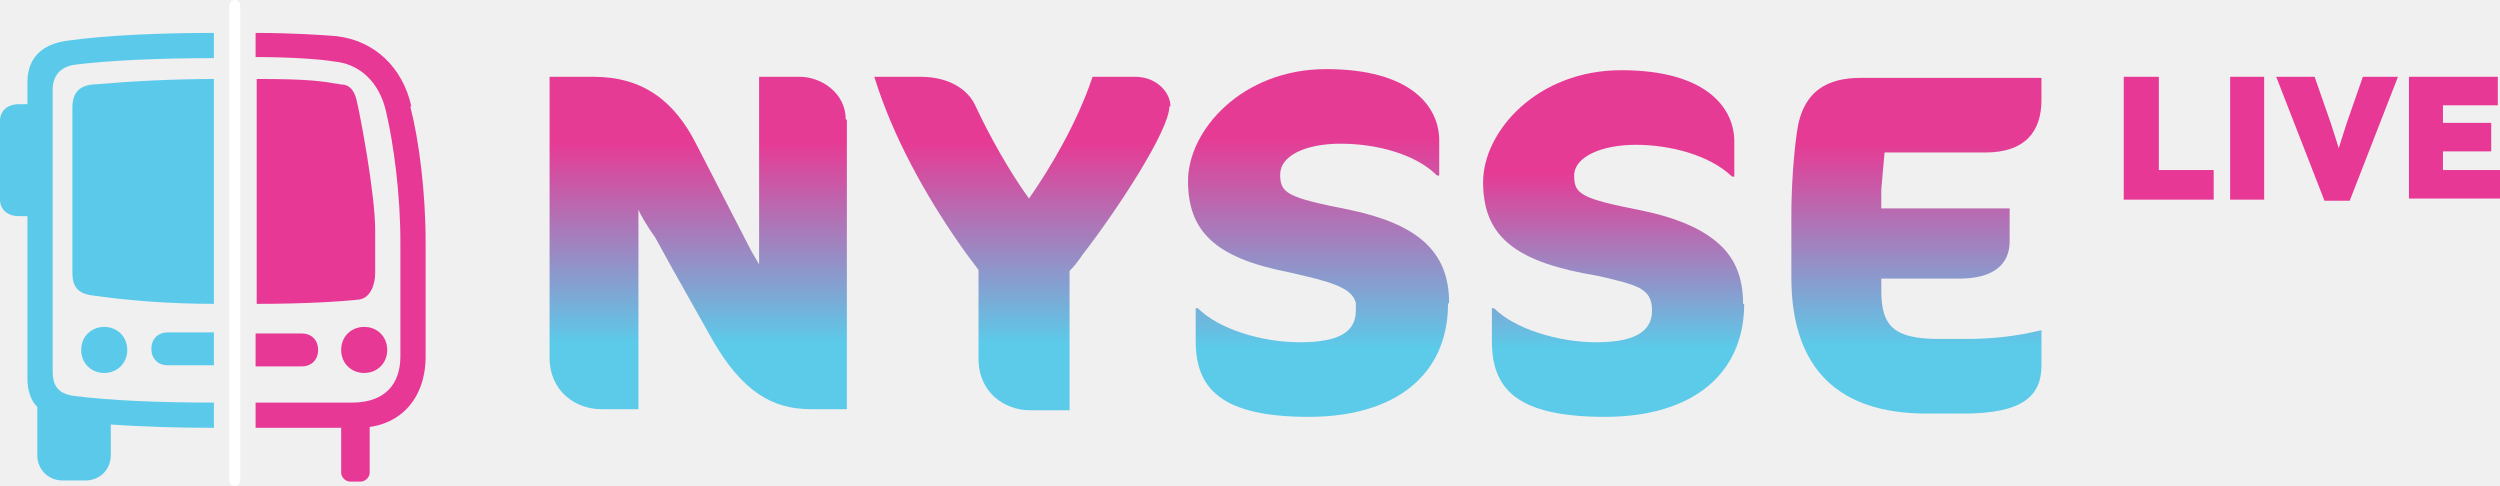
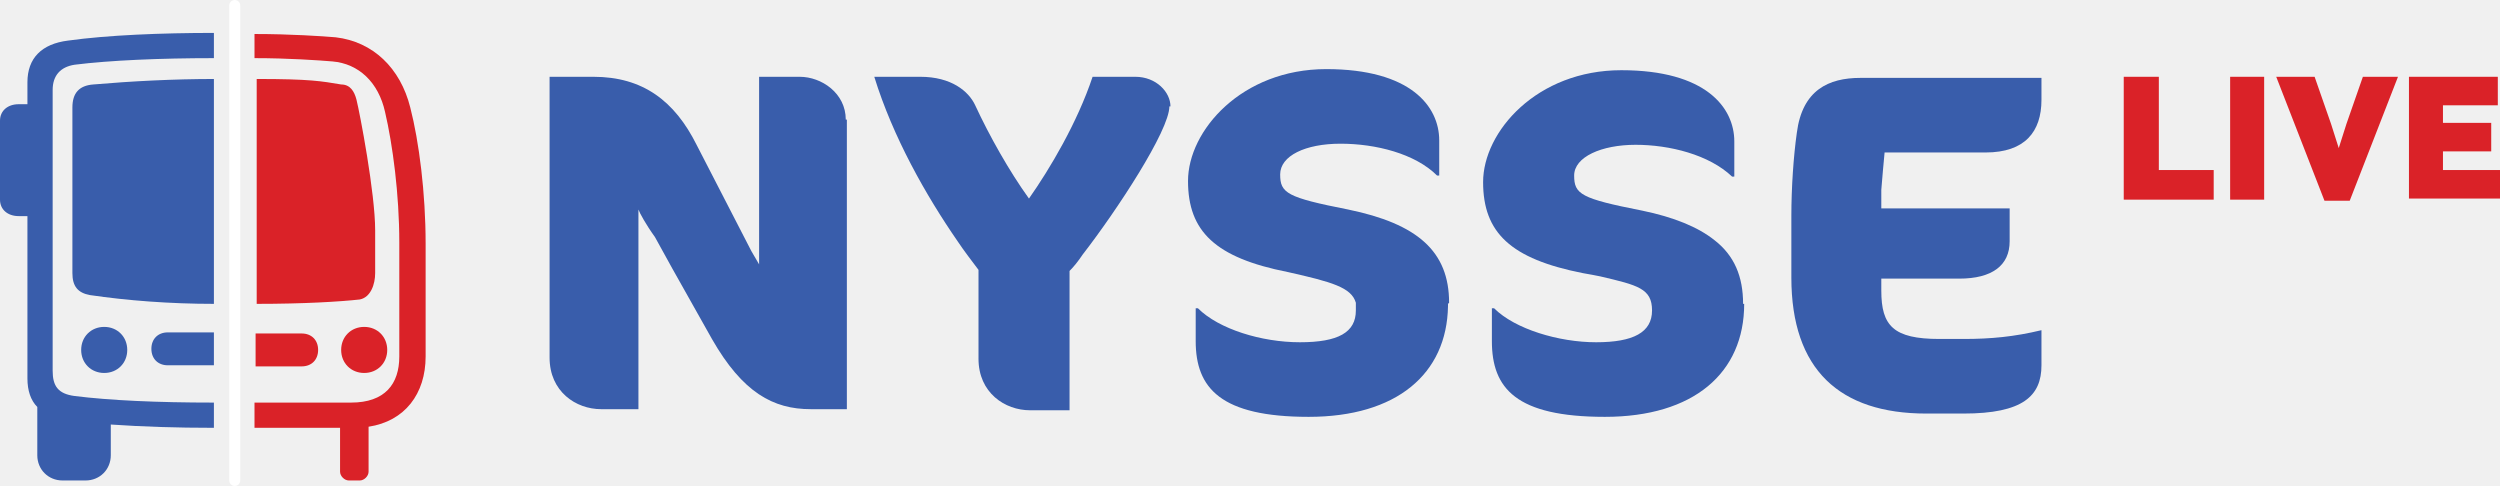
<svg xmlns="http://www.w3.org/2000/svg" id="Layer_2" data-name="Layer 2" viewBox="0 0 227.9 44.3">
  <defs>
    <style>
      .cls-1 {
        fill: #fff;
        stroke: #fff;
        stroke-linecap: round;
        stroke-miterlimit: 10;
      }

      .cls-2 {
-         fill: url(#linear-gradient);
+         fill: #395dab;
      }

-       .cls-2, .cls-3, .cls-4, .cls-5, .cls-6, .cls-7, .cls-8 {
+       .cls-2, .cls-3 {
        stroke-width: 0px;
      }

      .cls-3 {
-         fill: #e83895;
-       }
- 
-       .cls-4 {
-         fill: #5bcaea;
-       }
- 
-       .cls-5 {
-         fill: url(#linear-gradient-4);
-       }
- 
-       .cls-6 {
-         fill: url(#linear-gradient-2);
-       }
- 
-       .cls-7 {
-         fill: url(#linear-gradient-3);
-       }
- 
-       .cls-8 {
-         fill: url(#linear-gradient-5);
+         fill: #da2228;
      }
    </style>
-     <linearGradient id="linear-gradient" x1="63.7" y1="37.3" x2="63.7" y2="7" gradientUnits="userSpaceOnUse">
-       <stop offset=".2" stop-color="#5ccae9" />
-       <stop offset=".8" stop-color="#e63b95" />
-     </linearGradient>
-     <linearGradient id="linear-gradient-2" x1="93.1" y1="37.3" x2="93.1" y2="7" gradientUnits="userSpaceOnUse">
-       <stop offset=".2" stop-color="#5ccae9" />
-       <stop offset=".8" stop-color="#e63b95" />
-     </linearGradient>
-     <linearGradient id="linear-gradient-3" x1="120.1" y1="38" x2="120.1" y2="6.3" gradientUnits="userSpaceOnUse">
-       <stop offset=".2" stop-color="#5ccae9" />
-       <stop offset=".8" stop-color="#e63b95" />
-     </linearGradient>
-     <linearGradient id="linear-gradient-4" x1="147.2" y1="38" x2="147.2" y2="6.3" gradientUnits="userSpaceOnUse">
-       <stop offset=".2" stop-color="#5ccae9" />
-       <stop offset=".7" stop-color="#e63b95" />
-     </linearGradient>
-     <linearGradient id="linear-gradient-5" x1="174.6" y1="37.7" x2="174.6" y2="7" gradientUnits="userSpaceOnUse">
-       <stop offset=".2" stop-color="#5ccae9" />
-       <stop offset=".8" stop-color="#e63b95" />
-     </linearGradient>
  </defs>
  <g id="Layer_1-2" data-name="Layer 1">
    <g>
      <path class="cls-3" d="M34.2,21v3.9c0,1-.4,2.2-1.4,2.4-1.8.2-5.1.4-9.4.4h0V7.2s0,0,0,0c4.9,0,5.9.2,7.7.5.8,0,1.2.6,1.4,1.4.3,1.2,1.7,8.5,1.7,11.9Z" />
-       <path class="cls-3" d="M37.5,9.7c-.8-3.6-3.4-6-6.8-6.4-1.1-.1-4.1-.3-7.4-.3h0v2.2h0c3.1,0,6,.2,7.1.4,2.4.2,4.2,1.9,4.8,4.6.7,3,1.3,7.5,1.3,11.9v10.4c0,2.5-1.4,4.2-4.4,4.2h-8.8v2.3s9.3,0,9.3,0c3.9,0,6.2-2.7,6.2-6.5v-10.4c0-4.6-.6-9.3-1.4-12.4Z" />
+       <path class="cls-3" d="M38.8,22.1v10.4c0,3.4-1.9,5.9-5.2,6.4v4.1c0,.4-.4.8-.8.8h-1c-.4,0-.8-.4-.8-.8v-4h-7.8v-2.3h8.8c3.1,0,4.4-1.7,4.4-4.2v-10.4c0-4.4-.6-8.9-1.3-11.9-.6-2.7-2.4-4.4-4.8-4.6-1.2-.1-4-.3-7.1-.3h0v-2.2h0c3.3,0,6.2.2,7.4.3,3.4.4,5.9,2.8,6.8,6.4.8,3.1,1.4,7.8,1.4,12.4Z" />
    </g>
    <g>
-       <path class="cls-4" d="M19.5,7.2v20.5c-4,0-7.9-.3-11.3-.8-1.1-.2-1.6-.8-1.6-2v-15.1c0-1.3.6-2,1.9-2.1,3.5-.3,7.3-.5,11.1-.5Z" />
-       <path class="cls-4" d="M19.5,30.3v3h-4.2c-.9,0-1.5-.6-1.5-1.5s.6-1.5,1.5-1.5h4.2Z" />
-       <path class="cls-4" d="M11.6,31.9c0,1.2-.9,2.1-2.1,2.1s-2.1-.9-2.1-2.1.9-2.1,2.1-2.1,2.1.9,2.1,2.1Z" />
-       <path class="cls-4" d="M6.8,5.9c3.2-.4,7.8-.6,12.7-.6h0v-2.3h0c-4.8,0-9.7.2-13.3.7-2.4.3-3.7,1.6-3.7,3.8v2h-.8c-1,0-1.7.6-1.7,1.5v7.2c0,.9.7,1.5,1.7,1.5h.8v14.8c0,1.1.3,2,.9,2.6v4.4c0,1.3,1,2.3,2.3,2.3h2.1c1.3,0,2.3-1,2.3-2.3v-2.8c2.9.2,6,.3,9.4.3h0v-2.3h0c-5.2,0-9.5-.2-12.7-.6-1.5-.2-2-.9-2-2.3V8.2c0-1.3.7-2.1,2-2.3Z" />
+       <path class="cls-2" d="M19.5,7.2v20.5c-4,0-7.9-.3-11.3-.8-1.1-.2-1.6-.8-1.6-2v-15.1c0-1.3.6-2,1.9-2.1,3.5-.3,7.3-.5,11.1-.5Z" />
+       <path class="cls-2" d="M19.5,30.3v3h-4.2c-.9,0-1.5-.6-1.5-1.5s.6-1.5,1.5-1.5h4.2Z" />
+       <path class="cls-2" d="M11.6,31.9c0,1.2-.9,2.1-2.1,2.1s-2.1-.9-2.1-2.1.9-2.1,2.1-2.1,2.1.9,2.1,2.1Z" />
+       <path class="cls-2" d="M6.8,5.9c3.2-.4,7.8-.6,12.7-.6h0v-2.3h0c-4.8,0-9.7.2-13.3.7-2.4.3-3.7,1.6-3.7,3.8v2h-.8c-1,0-1.7.6-1.7,1.5v7.2c0,.9.7,1.5,1.7,1.5h.8v14.8c0,1.1.3,2,.9,2.6v4.4c0,1.3,1,2.3,2.3,2.3h2.1c1.3,0,2.3-1,2.3-2.3v-2.8c2.9.2,6,.3,9.4.3h0v-2.3h0c-5.2,0-9.5-.2-12.7-.6-1.5-.2-2-.9-2-2.3V8.2c0-1.3.7-2.1,2-2.3Z" />
    </g>
    <path class="cls-3" d="M35.3,31.9c0,1.2-.9,2.1-2.1,2.1s-2.1-.9-2.1-2.1.9-2.1,2.1-2.1,2.1.9,2.1,2.1Z" />
    <path class="cls-3" d="M23.3,33.4v-3h4.2c.9,0,1.5.6,1.5,1.5s-.6,1.5-1.5,1.5h-4.2Z" />
    <line class="cls-1" x1="21.4" y1=".5" x2="21.4" y2="43.8" />
-     <path class="cls-3" d="M31.1,38.6h2.6v4.5c0,.4-.4.8-.8.8h-1c-.4,0-.8-.4-.8-.8v-4.5h0Z" />
    <g>
      <path class="cls-2" d="M77.2,10.9v26.4h-3.3c-3.4,0-6.2-1.5-9-6.4l-3.6-6.4-1.6-2.9c-.8-1.1-1.4-2.2-1.5-2.5v18.2h-3.4c-2.3,0-4.7-1.6-4.7-4.7V7h4c4.5,0,7.4,2.2,9.4,6.2l5,9.7.7,1.2V7h3.7c2,0,4.2,1.5,4.2,3.9Z" />
-       <path class="cls-6" d="M106.6,9.7c0,2.2-4.8,9.5-7.9,13.5-.4.6-.8,1.1-1.2,1.5v12.7h-3.6c-2.3,0-4.7-1.6-4.7-4.7v-8.1c-.6-.8-1.3-1.7-1.9-2.6h0c-2.9-4.2-5.9-9.5-7.6-15h4.2c2.8,0,4.4,1.3,5,2.6,1.3,2.8,3.1,6,4.9,8.5,1.9-2.7,4.4-6.9,5.8-11.1h3.9c1.9,0,3.2,1.4,3.2,2.7Z" />
-       <path class="cls-7" d="M132,27.7v.2c-.1,6.2-4.7,10.1-12.7,10.1s-10.3-2.6-10.3-6.9v-3h.2c1.9,1.9,5.8,3.1,9.3,3.1s5.1-.9,5.1-2.9,0-.4,0-.7c-.4-1.4-2.2-1.9-6.2-2.8-6.6-1.3-9.1-3.7-9.1-8.3s4.9-10.2,12.6-10.2,10.3,3.4,10.3,6.5v3.2h-.2c-2-2-5.6-2.9-8.8-2.9s-5.5,1.1-5.5,2.8.6,2.1,6.2,3.2c6.3,1.3,9.2,3.8,9.2,8.5Z" />
-       <path class="cls-5" d="M159,27.7c0,6.3-4.6,10.3-12.7,10.3s-10.3-2.6-10.3-6.9v-3h.2c1.9,1.9,5.9,3.1,9.3,3.1s5.1-.9,5.1-2.9-1.3-2.3-4.7-3.1h0c-.5-.1-1-.2-1.6-.3-6.6-1.3-9.1-3.7-9.1-8.3s4.9-10.2,12.6-10.2,10.3,3.4,10.3,6.5h0v3.2h-.2c-2.1-2-5.7-2.9-8.8-2.9s-5.6,1.1-5.6,2.8.6,2.1,6.2,3.2c2.9.6,5.1,1.5,6.6,2.7,1.8,1.4,2.6,3.3,2.6,5.8Z" />
-       <path class="cls-8" d="M171.5,17.2c0,.7,0,1.2,0,1.8h11.7v3c0,2.2-1.6,3.4-4.6,3.4h-7.1v1.1c0,3.2,1.1,4.4,5.3,4.4h2.2c2.5,0,4.6-.2,7.1-.8v3.2c0,2.8-1.7,4.4-7.1,4.4h-3.4c-7.9,0-12.3-4-12.3-12.4v-5.6c0-2.6.2-5.5.5-7.6.5-3.9,2.9-5,5.8-5h16.5v2c0,2.9-1.5,4.8-5.1,4.8h-9.2c-.1,1-.2,2.2-.3,3.4Z" />
+       <path class="cls-2" d="M106.6,9.7c0,2.2-4.8,9.5-7.9,13.5-.4.6-.8,1.1-1.2,1.5v12.7h-3.6c-2.3,0-4.7-1.6-4.7-4.7v-8.1c-.6-.8-1.3-1.7-1.9-2.6h0c-2.9-4.2-5.9-9.5-7.6-15h4.2c2.8,0,4.4,1.3,5,2.6,1.3,2.8,3.1,6,4.9,8.5,1.9-2.7,4.4-6.9,5.8-11.1h3.9c1.9,0,3.2,1.4,3.2,2.7Z" />
+       <path class="cls-2" d="M132,27.7v.2c-.1,6.2-4.7,10.1-12.7,10.1s-10.3-2.6-10.3-6.9v-3h.2c1.9,1.9,5.8,3.1,9.3,3.1s5.1-.9,5.1-2.9,0-.4,0-.7c-.4-1.4-2.2-1.9-6.2-2.8-6.6-1.3-9.1-3.7-9.1-8.3s4.9-10.2,12.6-10.2,10.3,3.4,10.3,6.5v3.2h-.2c-2-2-5.6-2.9-8.8-2.9s-5.5,1.1-5.5,2.8.6,2.1,6.2,3.2c6.3,1.3,9.2,3.8,9.2,8.5Z" />
+       <path class="cls-2" d="M159,27.7c0,6.3-4.6,10.3-12.7,10.3s-10.3-2.6-10.3-6.9v-3h.2c1.9,1.9,5.9,3.1,9.3,3.1s5.1-.9,5.1-2.9-1.3-2.3-4.7-3.1h0c-.5-.1-1-.2-1.6-.3-6.6-1.3-9.1-3.7-9.1-8.3s4.9-10.2,12.6-10.2,10.3,3.4,10.3,6.5h0v3.2h-.2c-2.1-2-5.7-2.9-8.8-2.9s-5.6,1.1-5.6,2.8.6,2.1,6.2,3.2c2.9.6,5.1,1.5,6.6,2.7,1.8,1.4,2.6,3.3,2.6,5.8Z" />
+       <path class="cls-2" d="M171.5,17.2c0,.7,0,1.2,0,1.8h11.7v3c0,2.2-1.6,3.4-4.6,3.4h-7.1v1.1c0,3.2,1.1,4.4,5.3,4.4h2.2c2.5,0,4.6-.2,7.1-.8v3.2c0,2.8-1.7,4.4-7.1,4.4h-3.4c-7.9,0-12.3-4-12.3-12.4v-5.6c0-2.6.2-5.5.5-7.6.5-3.9,2.9-5,5.8-5h16.5v2c0,2.9-1.5,4.8-5.1,4.8h-9.2c-.1,1-.2,2.2-.3,3.4Z" />
    </g>
    <g>
      <path class="cls-3" d="M196.8,7v8.5h5v2.7h-8.2V7h3.1Z" />
      <path class="cls-3" d="M206.4,7v11.2h-3.1V7h3.1Z" />
      <path class="cls-3" d="M218.6,7l-4.4,11.3h-2.3l-4.4-11.3h3.5l1.5,4.3.7,2.2.7-2.2,1.5-4.3h3.3Z" />
      <path class="cls-3" d="M227.7,7v2.6h-5v1.6h4.4v2.6h-4.4v1.7h5.2v2.6h-8.3V7h8.2,0Z" />
    </g>
  </g>
</svg>
